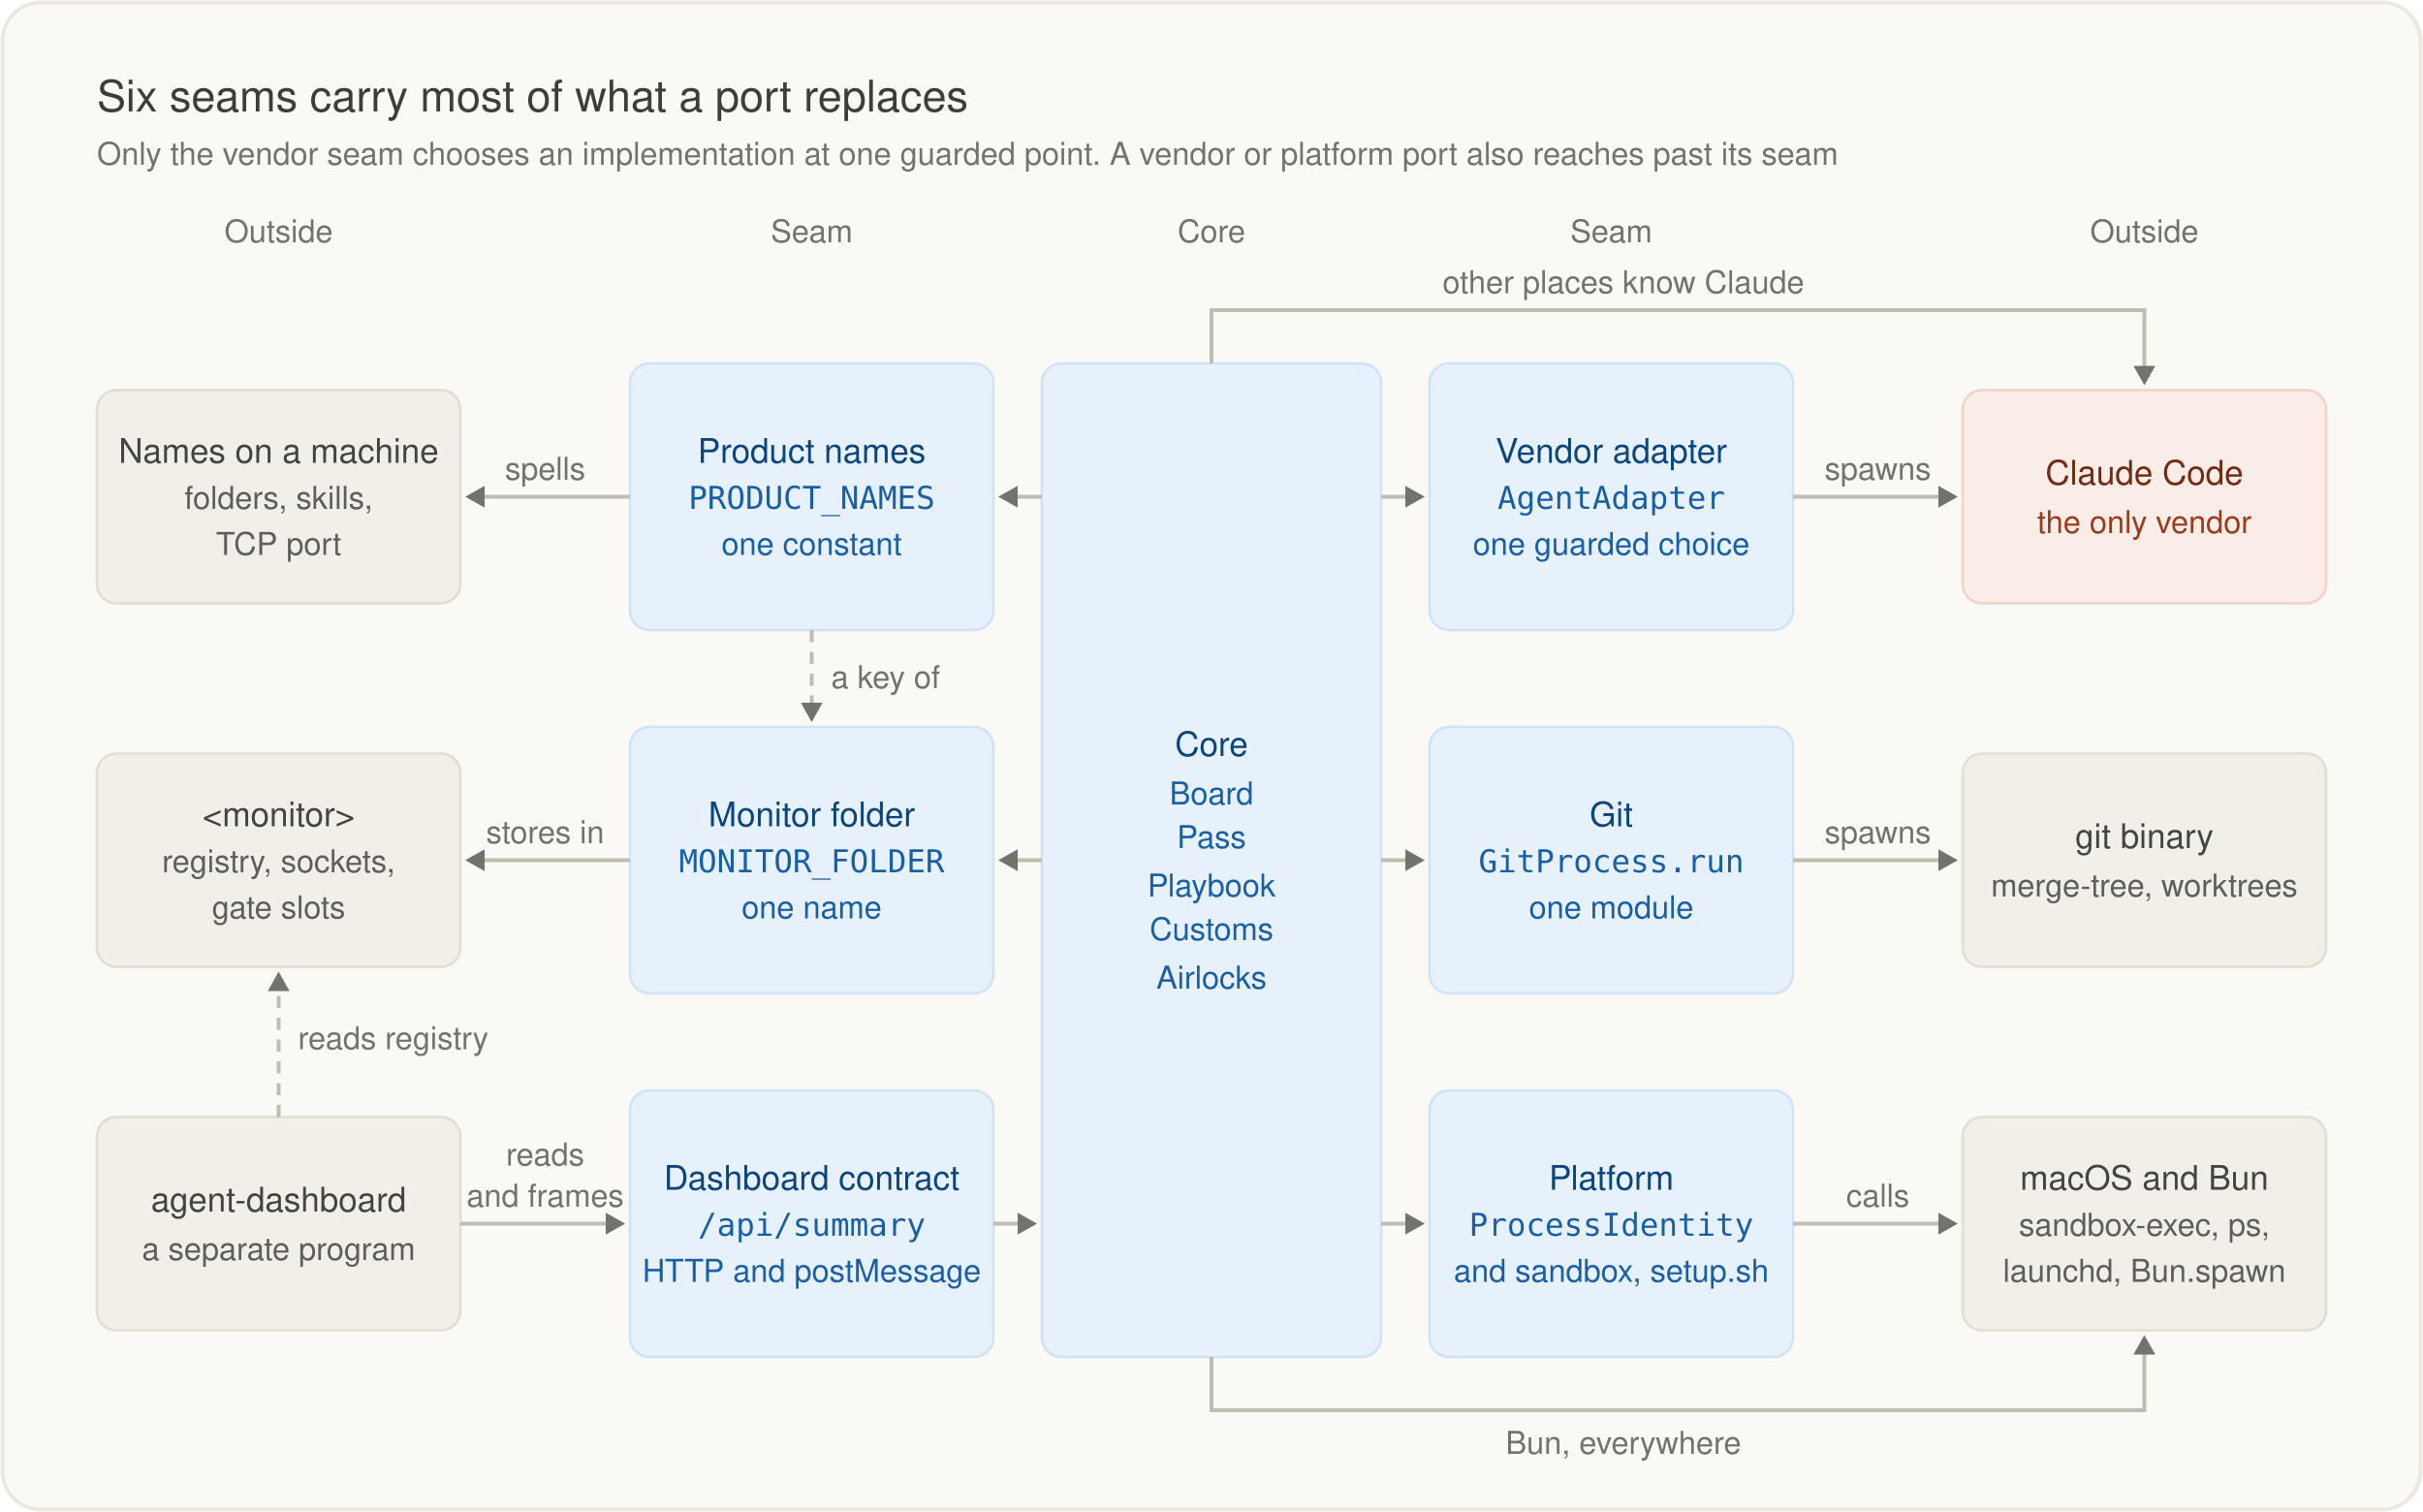
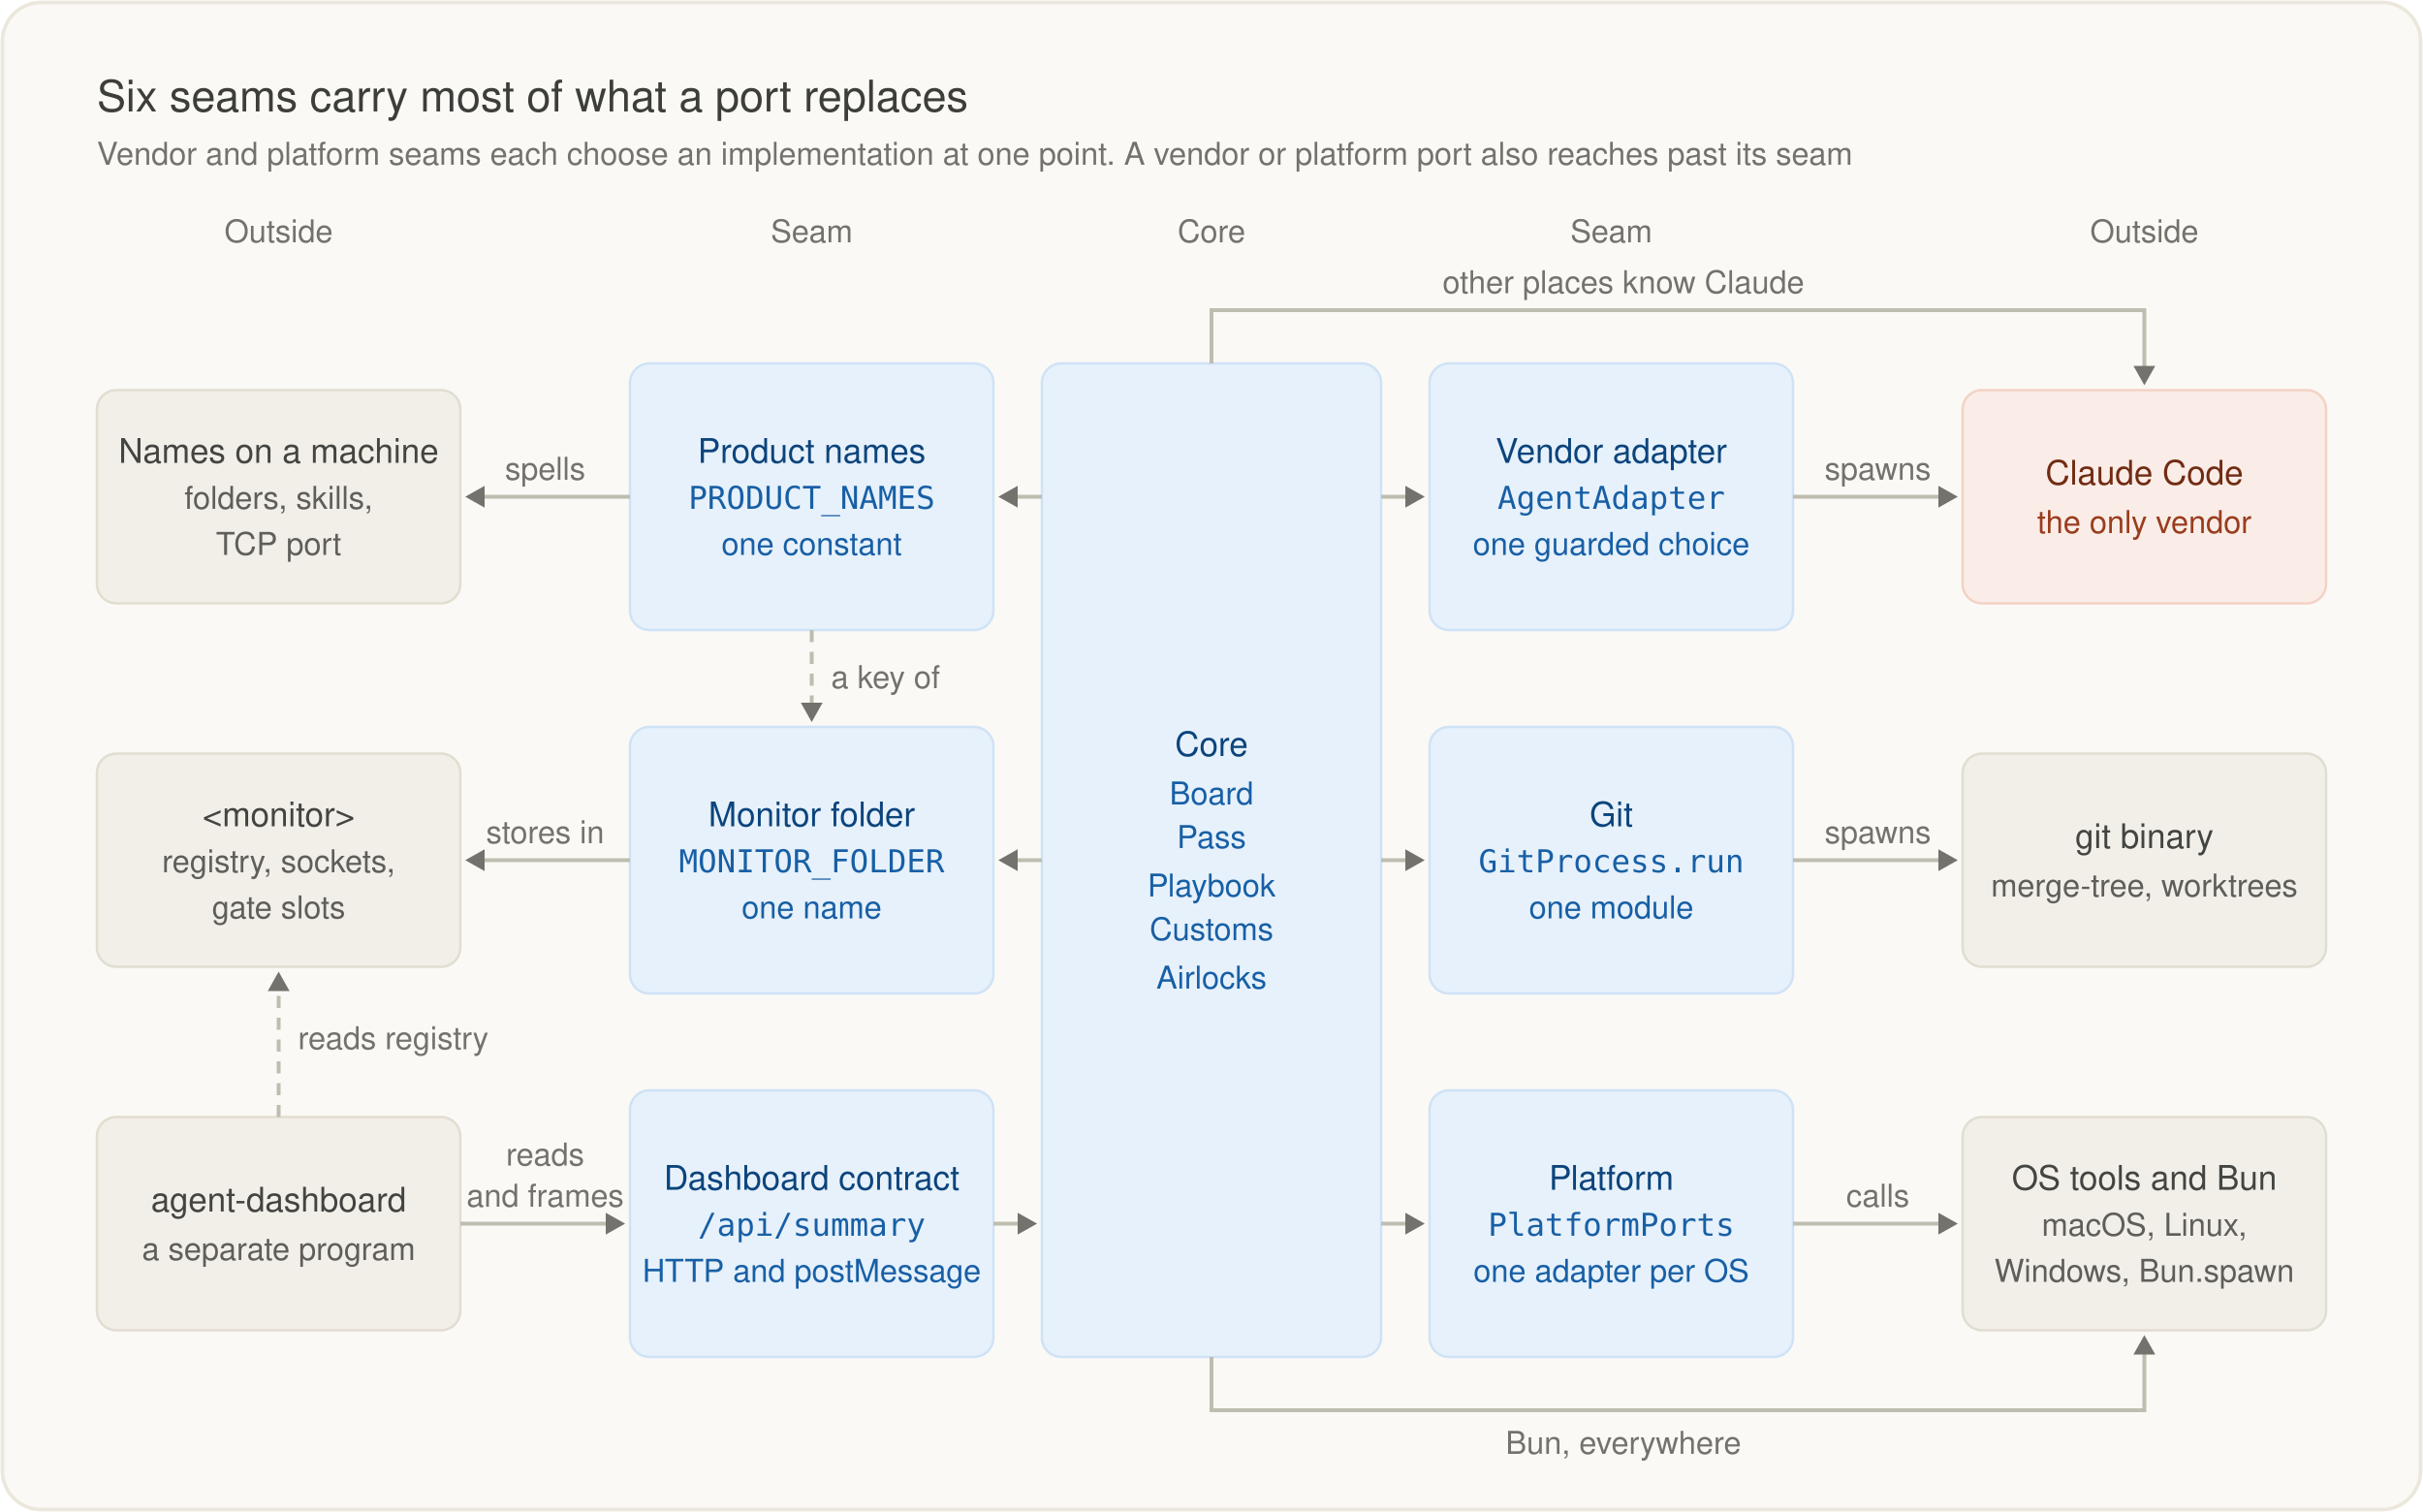
<svg xmlns="http://www.w3.org/2000/svg" width="1000" height="624" viewBox="0 0 1000 624" role="img" font-family="-apple-system,BlinkMacSystemFont,'Segoe UI',Helvetica,Arial,sans-serif">
  <defs>
    <marker id="ah" markerWidth="9" markerHeight="9" refX="6" refY="4.5" orient="auto" markerUnits="userSpaceOnUse">
      <path d="M0,0 L8,4.5 L0,9 z" fill="#73726c" />
    </marker>
  </defs>
  <rect x="1" y="1" width="998" height="622" rx="16" fill="#FAF9F5" stroke="#ECE7DC" stroke-width="1.5" />
  <text x="40" y="46" font-size="18" font-weight="500" fill="#3d3d3a" text-anchor="start">Six seams carry most of what a port replaces</text>
-   <text x="40" y="68" font-size="13" fill="#73726c" text-anchor="start">Only the vendor seam chooses an implementation at one guarded point. A vendor or platform port also reaches past its seam</text>
+   <text x="40" y="68" font-size="13" fill="#73726c" text-anchor="start">Vendor and platform seams each choose an implementation at one point. A vendor or platform port also reaches past its seam</text>
  <text x="115.0" y="100" font-size="13" fill="#73726c" text-anchor="middle">Outside</text>
  <text x="335.0" y="100" font-size="13" fill="#73726c" text-anchor="middle">Seam</text>
  <text x="665.0" y="100" font-size="13" fill="#73726c" text-anchor="middle">Seam</text>
  <text x="885.0" y="100" font-size="13" fill="#73726c" text-anchor="middle">Outside</text>
  <text x="500.0" y="100" font-size="13" fill="#73726c" text-anchor="middle">Core</text>
  <rect x="430" y="150" width="140" height="410" rx="8" fill="#E6F1FB" stroke="#CFE2F6" />
  <text x="500.0" y="312" font-size="14" font-weight="500" fill="#0C447C" text-anchor="middle">Core</text>
  <text x="500.0" y="332" font-size="13" fill="#185FA5" text-anchor="middle">Board</text>
  <text x="500.0" y="350" font-size="13" fill="#185FA5" text-anchor="middle">Pass</text>
  <text x="500.0" y="370" font-size="13" fill="#185FA5" text-anchor="middle">Playbook</text>
  <text x="500.0" y="388" font-size="13" fill="#185FA5" text-anchor="middle">Customs</text>
  <text x="500.0" y="408" font-size="13" fill="#185FA5" text-anchor="middle">Airlocks</text>
  <rect x="260" y="150" width="150" height="110" rx="8" fill="#E6F1FB" stroke="#CFE2F6" />
  <text x="335.0" y="191" font-size="14" font-weight="500" fill="#0C447C" text-anchor="middle">Product names</text>
  <text x="335.0" y="210" font-size="13" fill="#185FA5" text-anchor="middle" font-family="ui-monospace,Menlo,Consolas,monospace">PRODUCT_NAMES</text>
  <text x="335.0" y="229" font-size="13" fill="#185FA5" text-anchor="middle">one constant</text>
  <rect x="590" y="150" width="150" height="110" rx="8" fill="#E6F1FB" stroke="#CFE2F6" />
  <text x="665.0" y="191" font-size="14" font-weight="500" fill="#0C447C" text-anchor="middle">Vendor adapter</text>
  <text x="665.0" y="210" font-size="13" fill="#185FA5" text-anchor="middle" font-family="ui-monospace,Menlo,Consolas,monospace">AgentAdapter</text>
  <text x="665.0" y="229" font-size="13" fill="#185FA5" text-anchor="middle">one guarded choice</text>
  <rect x="260" y="300" width="150" height="110" rx="8" fill="#E6F1FB" stroke="#CFE2F6" />
  <text x="335.0" y="341" font-size="14" font-weight="500" fill="#0C447C" text-anchor="middle">Monitor folder</text>
  <text x="335.0" y="360" font-size="13" fill="#185FA5" text-anchor="middle" font-family="ui-monospace,Menlo,Consolas,monospace">MONITOR_FOLDER</text>
  <text x="335.0" y="379" font-size="13" fill="#185FA5" text-anchor="middle">one name</text>
  <rect x="590" y="300" width="150" height="110" rx="8" fill="#E6F1FB" stroke="#CFE2F6" />
  <text x="665.0" y="341" font-size="14" font-weight="500" fill="#0C447C" text-anchor="middle">Git</text>
  <text x="665.0" y="360" font-size="13" fill="#185FA5" text-anchor="middle" font-family="ui-monospace,Menlo,Consolas,monospace">GitProcess.run</text>
  <text x="665.0" y="379" font-size="13" fill="#185FA5" text-anchor="middle">one module</text>
  <rect x="260" y="450" width="150" height="110" rx="8" fill="#E6F1FB" stroke="#CFE2F6" />
  <text x="335.0" y="491" font-size="14" font-weight="500" fill="#0C447C" text-anchor="middle">Dashboard contract</text>
  <text x="335.0" y="510" font-size="13" fill="#185FA5" text-anchor="middle" font-family="ui-monospace,Menlo,Consolas,monospace">/api/summary</text>
  <text x="335.0" y="529" font-size="13" fill="#185FA5" text-anchor="middle">HTTP and postMessage</text>
  <rect x="590" y="450" width="150" height="110" rx="8" fill="#E6F1FB" stroke="#CFE2F6" />
  <text x="665.0" y="491" font-size="14" font-weight="500" fill="#0C447C" text-anchor="middle">Platform</text>
-   <text x="665.0" y="510" font-size="13" fill="#185FA5" text-anchor="middle" font-family="ui-monospace,Menlo,Consolas,monospace">ProcessIdentity</text>
-   <text x="665.0" y="529" font-size="13" fill="#185FA5" text-anchor="middle">and sandbox, setup.sh</text>
+   <text x="665.0" y="510" font-size="13" fill="#185FA5" text-anchor="middle" font-family="ui-monospace,Menlo,Consolas,monospace">PlatformPorts</text>
+   <text x="665.0" y="529" font-size="13" fill="#185FA5" text-anchor="middle">one adapter per OS</text>
  <rect x="40" y="161" width="150" height="88" rx="8" fill="#F1EFE8" stroke="#E1DDD0" />
  <text x="115.0" y="191" font-size="14" font-weight="500" fill="#444441" text-anchor="middle">Names on a machine</text>
  <text x="115.0" y="210" font-size="13" fill="#5F5E5A" text-anchor="middle">folders, skills,</text>
  <text x="115.0" y="229" font-size="13" fill="#5F5E5A" text-anchor="middle">TCP port</text>
  <rect x="40" y="311" width="150" height="88" rx="8" fill="#F1EFE8" stroke="#E1DDD0" />
  <text x="115.0" y="341" font-size="14" font-weight="500" fill="#444441" text-anchor="middle">&lt;monitor&gt;</text>
  <text x="115.0" y="360" font-size="13" fill="#5F5E5A" text-anchor="middle">registry, sockets,</text>
  <text x="115.0" y="379" font-size="13" fill="#5F5E5A" text-anchor="middle">gate slots</text>
  <rect x="40" y="461" width="150" height="88" rx="8" fill="#F1EFE8" stroke="#E1DDD0" />
  <text x="115.0" y="500" font-size="14" font-weight="500" fill="#444441" text-anchor="middle">agent-dashboard</text>
  <text x="115.0" y="520" font-size="13" fill="#5F5E5A" text-anchor="middle">a separate program</text>
  <rect x="810" y="161" width="150" height="88" rx="8" fill="#FAECE7" stroke="#F3D2C5" />
  <text x="885.0" y="200" font-size="14" font-weight="500" fill="#712B13" text-anchor="middle">Claude Code</text>
  <text x="885.0" y="220" font-size="13" fill="#993C1D" text-anchor="middle">the only vendor</text>
  <rect x="810" y="311" width="150" height="88" rx="8" fill="#F1EFE8" stroke="#E1DDD0" />
  <text x="885.0" y="350" font-size="14" font-weight="500" fill="#444441" text-anchor="middle">git binary</text>
  <text x="885.0" y="370" font-size="13" fill="#5F5E5A" text-anchor="middle">merge-tree, worktrees</text>
  <rect x="810" y="461" width="150" height="88" rx="8" fill="#F1EFE8" stroke="#E1DDD0" />
-   <text x="885.0" y="491" font-size="14" font-weight="500" fill="#444441" text-anchor="middle">macOS and Bun</text>
-   <text x="885.0" y="510" font-size="13" fill="#5F5E5A" text-anchor="middle">sandbox-exec, ps,</text>
-   <text x="885.0" y="529" font-size="13" fill="#5F5E5A" text-anchor="middle">launchd, Bun.spawn</text>
+   <text x="885.0" y="491" font-size="14" font-weight="500" fill="#444441" text-anchor="middle">OS tools and Bun</text>
+   <text x="885.0" y="510" font-size="13" fill="#5F5E5A" text-anchor="middle">macOS, Linux,</text>
+   <text x="885.0" y="529" font-size="13" fill="#5F5E5A" text-anchor="middle">Windows, Bun.spawn</text>
  <path d="M260,205.0 L194,205.0" fill="none" stroke="#bfbdb0" stroke-width="1.6" marker-end="url(#ah)" />
  <path d="M430,205.0 L414,205.0" fill="none" stroke="#bfbdb0" stroke-width="1.6" marker-end="url(#ah)" />
  <path d="M260,355.0 L194,355.0" fill="none" stroke="#bfbdb0" stroke-width="1.6" marker-end="url(#ah)" />
  <path d="M430,355.0 L414,355.0" fill="none" stroke="#bfbdb0" stroke-width="1.6" marker-end="url(#ah)" />
  <path d="M190,505.0 L256,505.0" fill="none" stroke="#bfbdb0" stroke-width="1.6" marker-end="url(#ah)" />
  <path d="M410,505.0 L426,505.0" fill="none" stroke="#bfbdb0" stroke-width="1.6" marker-end="url(#ah)" />
  <path d="M570,205.0 L586,205.0" fill="none" stroke="#bfbdb0" stroke-width="1.6" marker-end="url(#ah)" />
  <path d="M740,205.0 L806,205.0" fill="none" stroke="#bfbdb0" stroke-width="1.6" marker-end="url(#ah)" />
  <path d="M570,355.0 L586,355.0" fill="none" stroke="#bfbdb0" stroke-width="1.6" marker-end="url(#ah)" />
  <path d="M740,355.0 L806,355.0" fill="none" stroke="#bfbdb0" stroke-width="1.6" marker-end="url(#ah)" />
  <path d="M570,505.0 L586,505.0" fill="none" stroke="#bfbdb0" stroke-width="1.6" marker-end="url(#ah)" />
  <path d="M740,505.0 L806,505.0" fill="none" stroke="#bfbdb0" stroke-width="1.6" marker-end="url(#ah)" />
  <text x="225.0" y="198.0" font-size="13" fill="#73726c" text-anchor="middle">spells</text>
  <text x="225.0" y="348.0" font-size="13" fill="#73726c" text-anchor="middle">stores in</text>
  <text x="225.0" y="481.0" font-size="13" fill="#73726c" text-anchor="middle">reads</text>
  <text x="225.0" y="498.0" font-size="13" fill="#73726c" text-anchor="middle">and frames</text>
  <text x="775.0" y="198.0" font-size="13" fill="#73726c" text-anchor="middle">spawns</text>
  <text x="775.0" y="348.0" font-size="13" fill="#73726c" text-anchor="middle">spawns</text>
  <text x="775.0" y="498.0" font-size="13" fill="#73726c" text-anchor="middle">calls</text>
  <path d="M335.0,260 L335.0,296" fill="none" stroke="#bfbdb0" stroke-width="1.6" stroke-dasharray="5 4" marker-end="url(#ah)" />
  <text x="343.0" y="284" font-size="13" fill="#73726c" text-anchor="start">a key of</text>
  <path d="M115.0,461 L115.0,403" fill="none" stroke="#bfbdb0" stroke-width="1.6" stroke-dasharray="5 4" marker-end="url(#ah)" />
  <text x="123.0" y="433" font-size="13" fill="#73726c" text-anchor="start">reads registry</text>
  <path d="M500.0,150 L500.0,128 L885.0,128 L885.0,157" fill="none" stroke="#bfbdb0" stroke-width="1.6" marker-end="url(#ah)" />
  <text x="670.0" y="121" font-size="13" fill="#73726c" text-anchor="middle">other places know Claude</text>
  <path d="M500.0,560 L500.0,582 L885.0,582 L885.0,553" fill="none" stroke="#bfbdb0" stroke-width="1.6" marker-end="url(#ah)" />
  <text x="670.0" y="600" font-size="13" fill="#73726c" text-anchor="middle">Bun, everywhere</text>
</svg>
